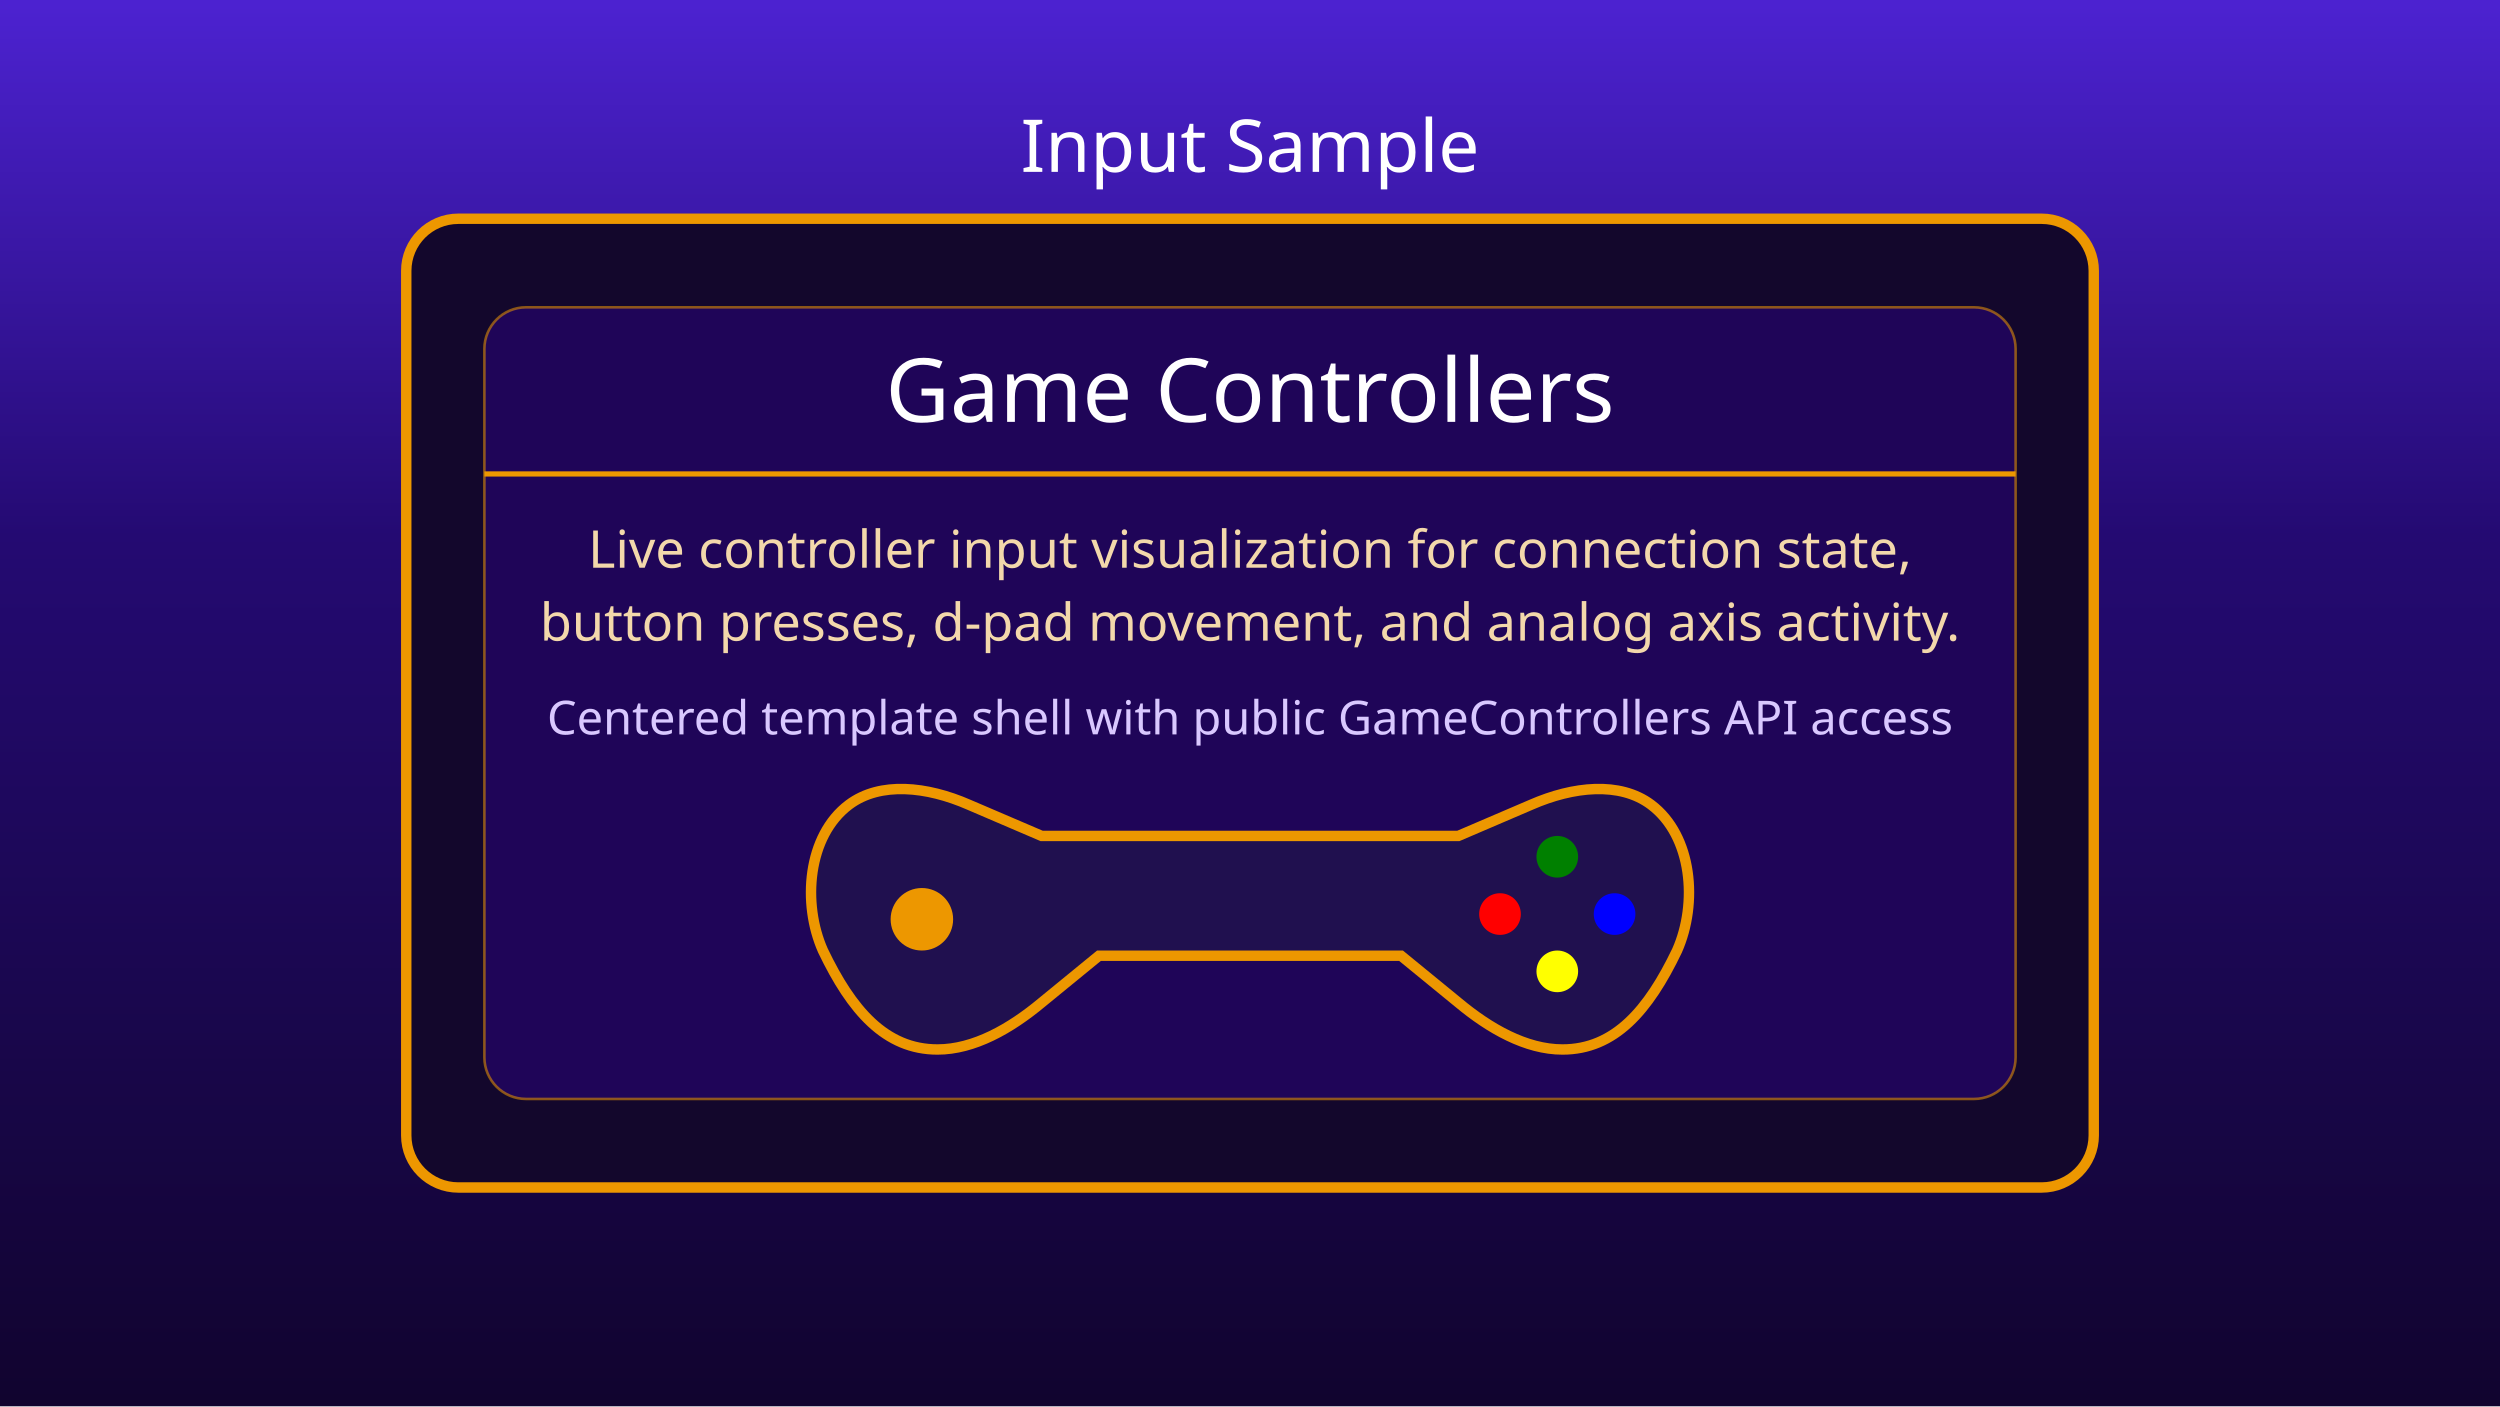
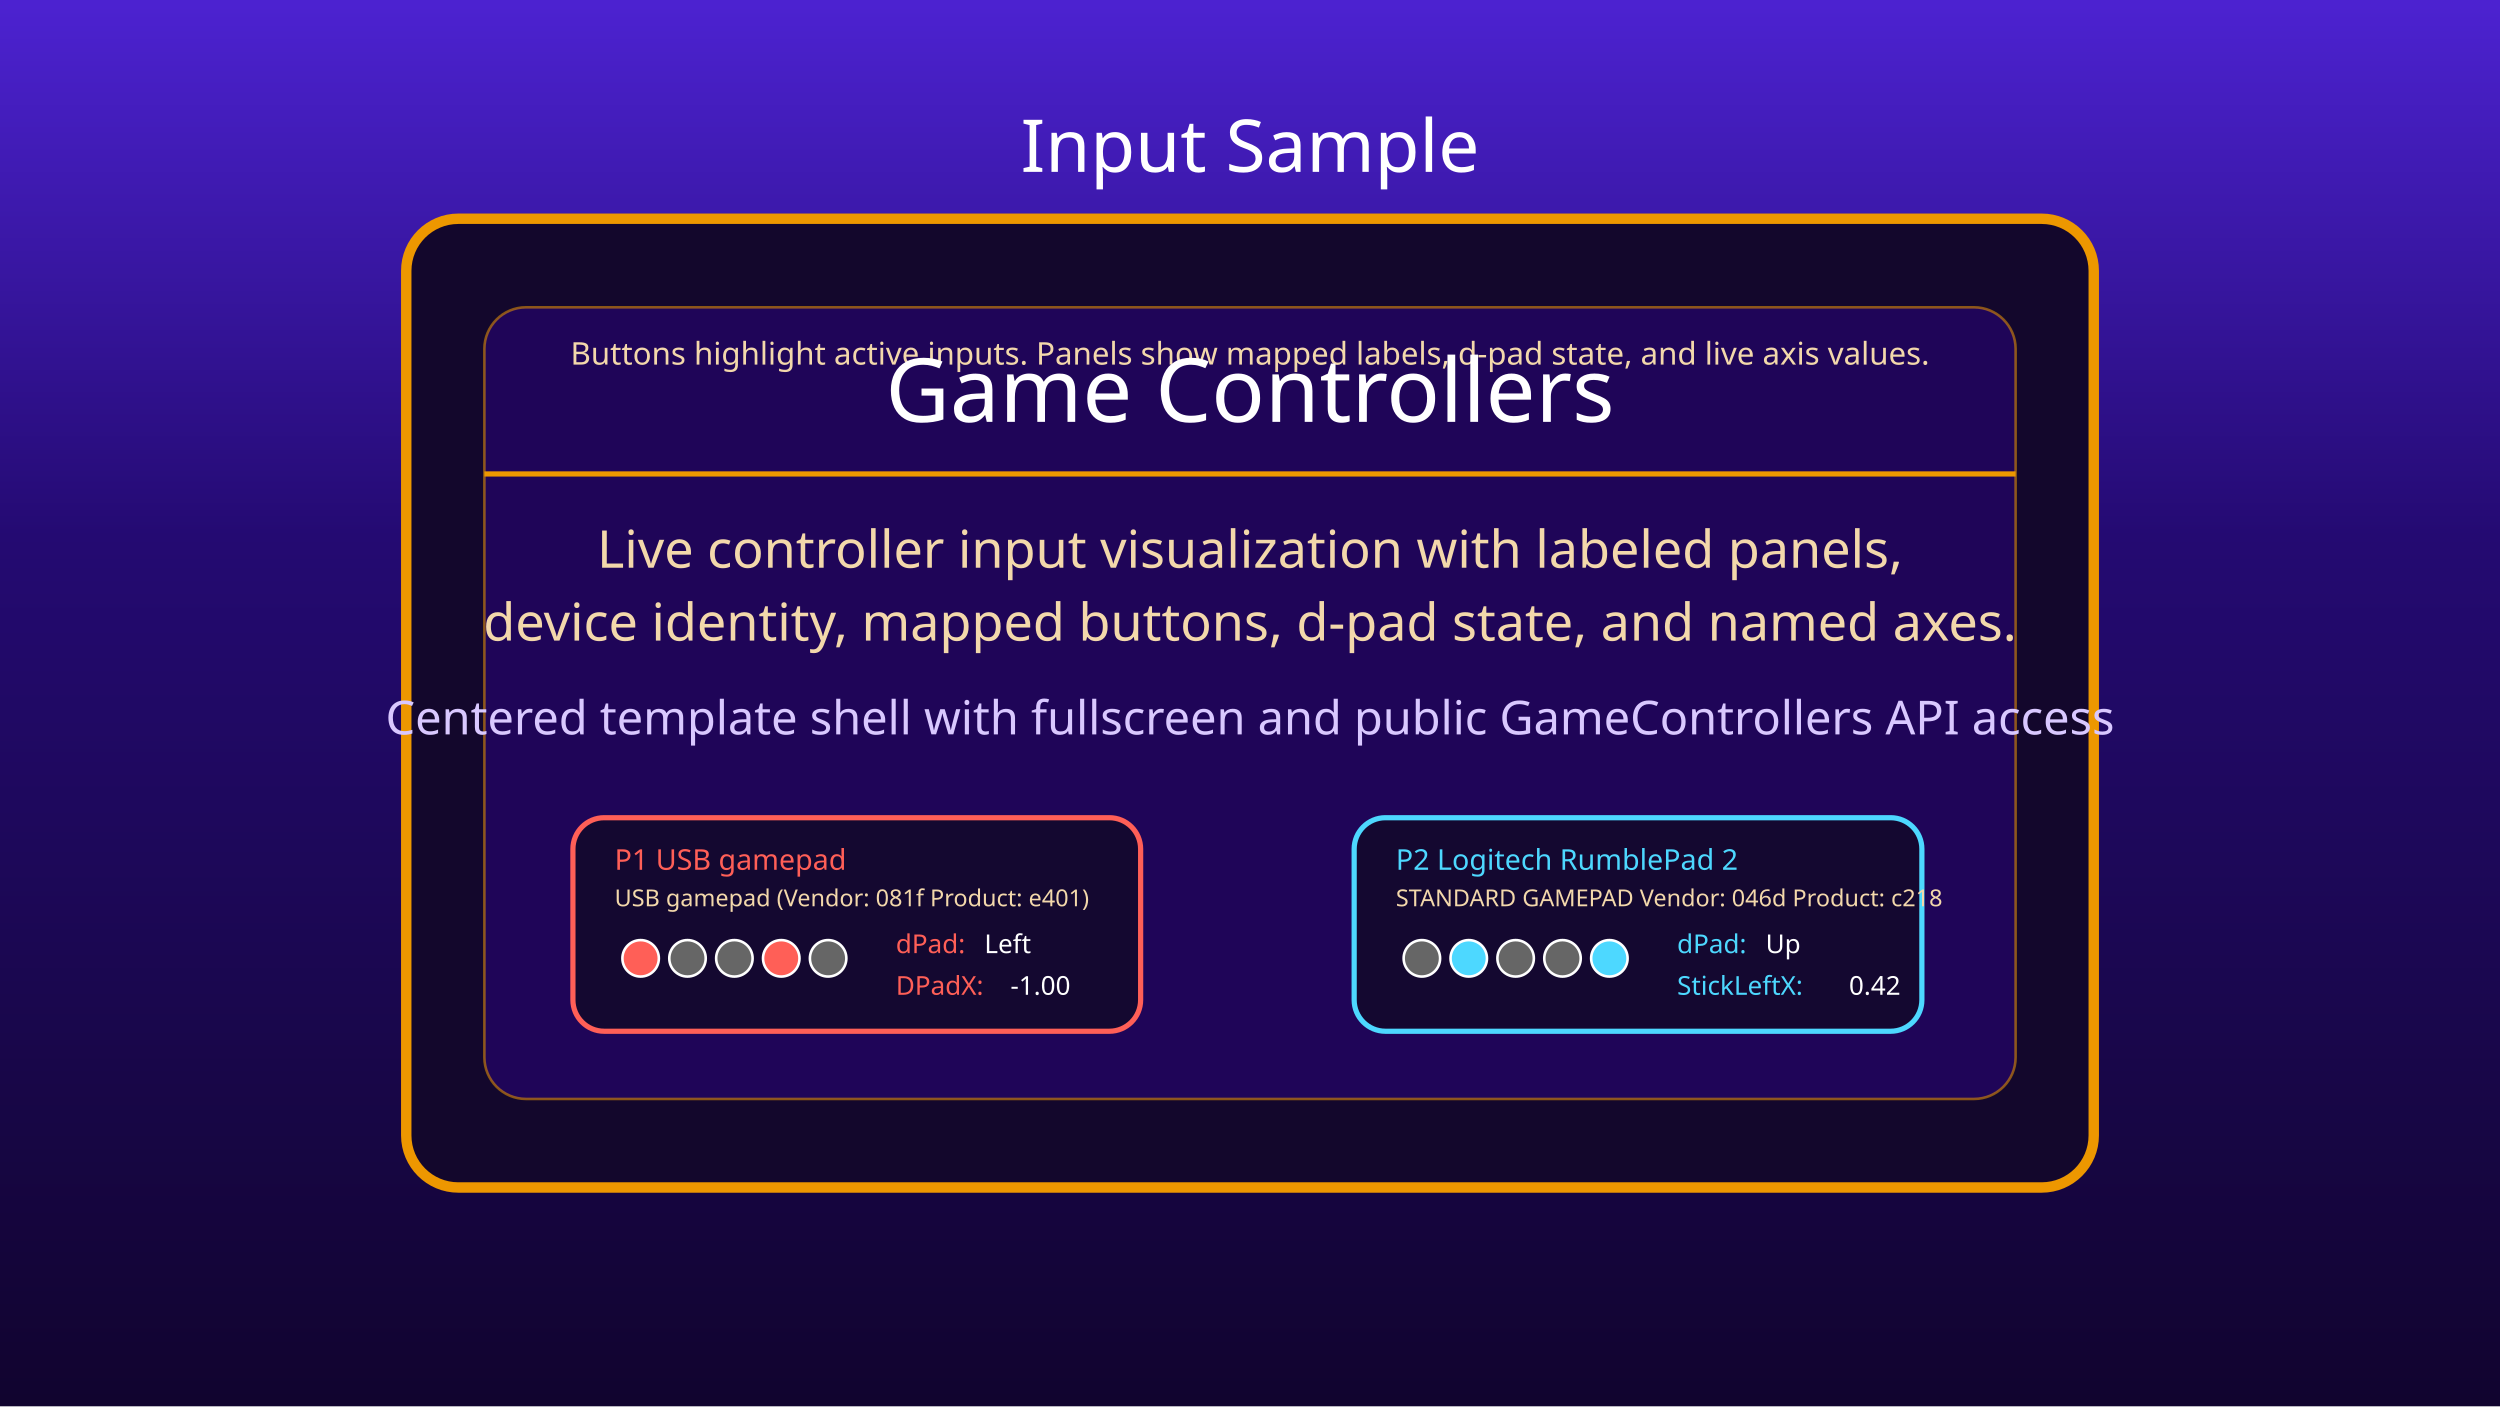
<svg xmlns="http://www.w3.org/2000/svg" width="960" height="540" viewBox="0 0 960 540" role="img" aria-label="Game controllers sample preview">
  <defs>
    <linearGradient id="bg" x1="0" y1="0" x2="0" y2="1">
      <stop offset="0%" stop-color="#4c22d0" />
      <stop offset="38%" stop-color="#240a72" />
      <stop offset="100%" stop-color="#11042f" />
    </linearGradient>
  </defs>
  <rect width="960" height="540" fill="url(#bg)" />
  <rect x="156" y="84" width="648" height="372" rx="20" fill="#13072c" stroke="#ed9700" stroke-width="4" />
  <rect x="186" y="118" width="588" height="304" rx="16" fill="#3600af" fill-opacity="0.34" stroke="#ed9700" stroke-opacity="0.55" />
+   <text x="480" y="140" text-anchor="middle" font-family="Segoe UI, Tahoma, sans-serif" font-size="12" fill="#f3d8ab">Buttons highlight active inputs. Panels show mapped labels, d-pad state, and live axis values.</text>
  <line x1="186" y1="182" x2="774" y2="182" stroke="#ed9700" stroke-width="2" />
  <text x="480" y="66" text-anchor="middle" font-family="Segoe UI, Tahoma, sans-serif" font-size="28" fill="#ffffff">Input Sample</text>
  <text x="480" y="162" text-anchor="middle" font-family="Segoe UI, Tahoma, sans-serif" font-size="34" fill="#ffffff">Game Controllers</text>
-   <text x="480" y="218" text-anchor="middle" font-family="Segoe UI, Tahoma, sans-serif" font-size="20" fill="#f3d8ab">Live controller input visualization for connection state,</text>
-   <text x="480" y="246" text-anchor="middle" font-family="Segoe UI, Tahoma, sans-serif" font-size="20" fill="#f3d8ab">button presses, d-pad movement, and analog axis activity.</text>
-   <text x="480" y="282" text-anchor="middle" font-family="Segoe UI, Tahoma, sans-serif" font-size="18" fill="#d9c8ff">Centered template shell with public GameControllers API access</text>
-   <path d="M360 403c-20 0-33-15-44-38-8-18-6-44 10-56 12-9 30-7 46 0l28 12h160l28-12c16-7 34-9 46 0 16 12 18 38 10 56-11 23-24 38-44 38-14 0-28-8-40-18l-22-18H422l-22 18c-12 10-26 18-40 18Z" fill="#20104f" stroke="#ed9700" stroke-width="4" />
-   <circle cx="354" cy="353" r="12" fill="#ed9700" />
-   <circle cx="576" cy="351" r="8" fill="red" />
-   <circle cx="598" cy="373" r="8" fill="yellow" />
-   <circle cx="598" cy="329" r="8" fill="green" />
-   <circle cx="620" cy="351" r="8" fill="blue" />
+   <text x="480" y="218" text-anchor="middle" font-family="Segoe UI, Tahoma, sans-serif" font-size="20" fill="#f3d8ab">Live controller input visualization with labeled panels,</text>
+   <text x="480" y="246" text-anchor="middle" font-family="Segoe UI, Tahoma, sans-serif" font-size="20" fill="#f3d8ab">device identity, mapped buttons, d-pad state, and named axes.</text>
+   <text x="480" y="282" text-anchor="middle" font-family="Segoe UI, Tahoma, sans-serif" font-size="18" fill="#d9c8ff">Centered template shell with fullscreen and public GameControllers API access</text>
+   <rect x="220" y="314" width="218" height="82" rx="12" fill="#140830" stroke="#ff5f57" stroke-width="2" />
+   <text x="236" y="334" font-family="Segoe UI, Tahoma, sans-serif" font-size="11" fill="#ff5f57">P1 USB gamepad</text>
+   <text x="236" y="348" font-family="Segoe UI, Tahoma, sans-serif" font-size="9" fill="#f3d8ab">USB gamepad (Vendor: 081f Product: e401)</text>
+   <circle cx="246" cy="368" r="7" fill="#ff5f57" stroke="#ffffff" stroke-width="1" />
+   <circle cx="264" cy="368" r="7" fill="#666666" stroke="#ffffff" stroke-width="1" />
+   <circle cx="282" cy="368" r="7" fill="#666666" stroke="#ffffff" stroke-width="1" />
+   <circle cx="300" cy="368" r="7" fill="#ff5f57" stroke="#ffffff" stroke-width="1" />
+   <circle cx="318" cy="368" r="7" fill="#666666" stroke="#ffffff" stroke-width="1" />
+   <text x="344" y="366" font-family="Segoe UI, Tahoma, sans-serif" font-size="10" fill="#ff5f57">dPad:</text>
+   <text x="378" y="366" font-family="Segoe UI, Tahoma, sans-serif" font-size="10" fill="#ffffff">Left</text>
+   <text x="344" y="382" font-family="Segoe UI, Tahoma, sans-serif" font-size="10" fill="#ff5f57">DPadX:</text>
+   <text x="388" y="382" font-family="Segoe UI, Tahoma, sans-serif" font-size="10" fill="#ffffff">-1.00</text>
+   <rect x="520" y="314" width="218" height="82" rx="12" fill="#140830" stroke="#4dd8ff" stroke-width="2" />
+   <text x="536" y="334" font-family="Segoe UI, Tahoma, sans-serif" font-size="11" fill="#4dd8ff">P2 Logitech RumblePad 2</text>
+   <text x="536" y="348" font-family="Segoe UI, Tahoma, sans-serif" font-size="9" fill="#f3d8ab">STANDARD GAMEPAD Vendor: 046d Product: c218</text>
+   <circle cx="546" cy="368" r="7" fill="#666666" stroke="#ffffff" stroke-width="1" />
+   <circle cx="564" cy="368" r="7" fill="#4dd8ff" stroke="#ffffff" stroke-width="1" />
+   <circle cx="582" cy="368" r="7" fill="#666666" stroke="#ffffff" stroke-width="1" />
+   <circle cx="600" cy="368" r="7" fill="#666666" stroke="#ffffff" stroke-width="1" />
+   <circle cx="618" cy="368" r="7" fill="#4dd8ff" stroke="#ffffff" stroke-width="1" />
+   <text x="644" y="366" font-family="Segoe UI, Tahoma, sans-serif" font-size="10" fill="#4dd8ff">dPad:</text>
+   <text x="678" y="366" font-family="Segoe UI, Tahoma, sans-serif" font-size="10" fill="#ffffff">Up</text>
+   <text x="644" y="382" font-family="Segoe UI, Tahoma, sans-serif" font-size="10" fill="#4dd8ff">StickLeftX:</text>
+   <text x="710" y="382" font-family="Segoe UI, Tahoma, sans-serif" font-size="10" fill="#ffffff">0.42</text>
</svg>
